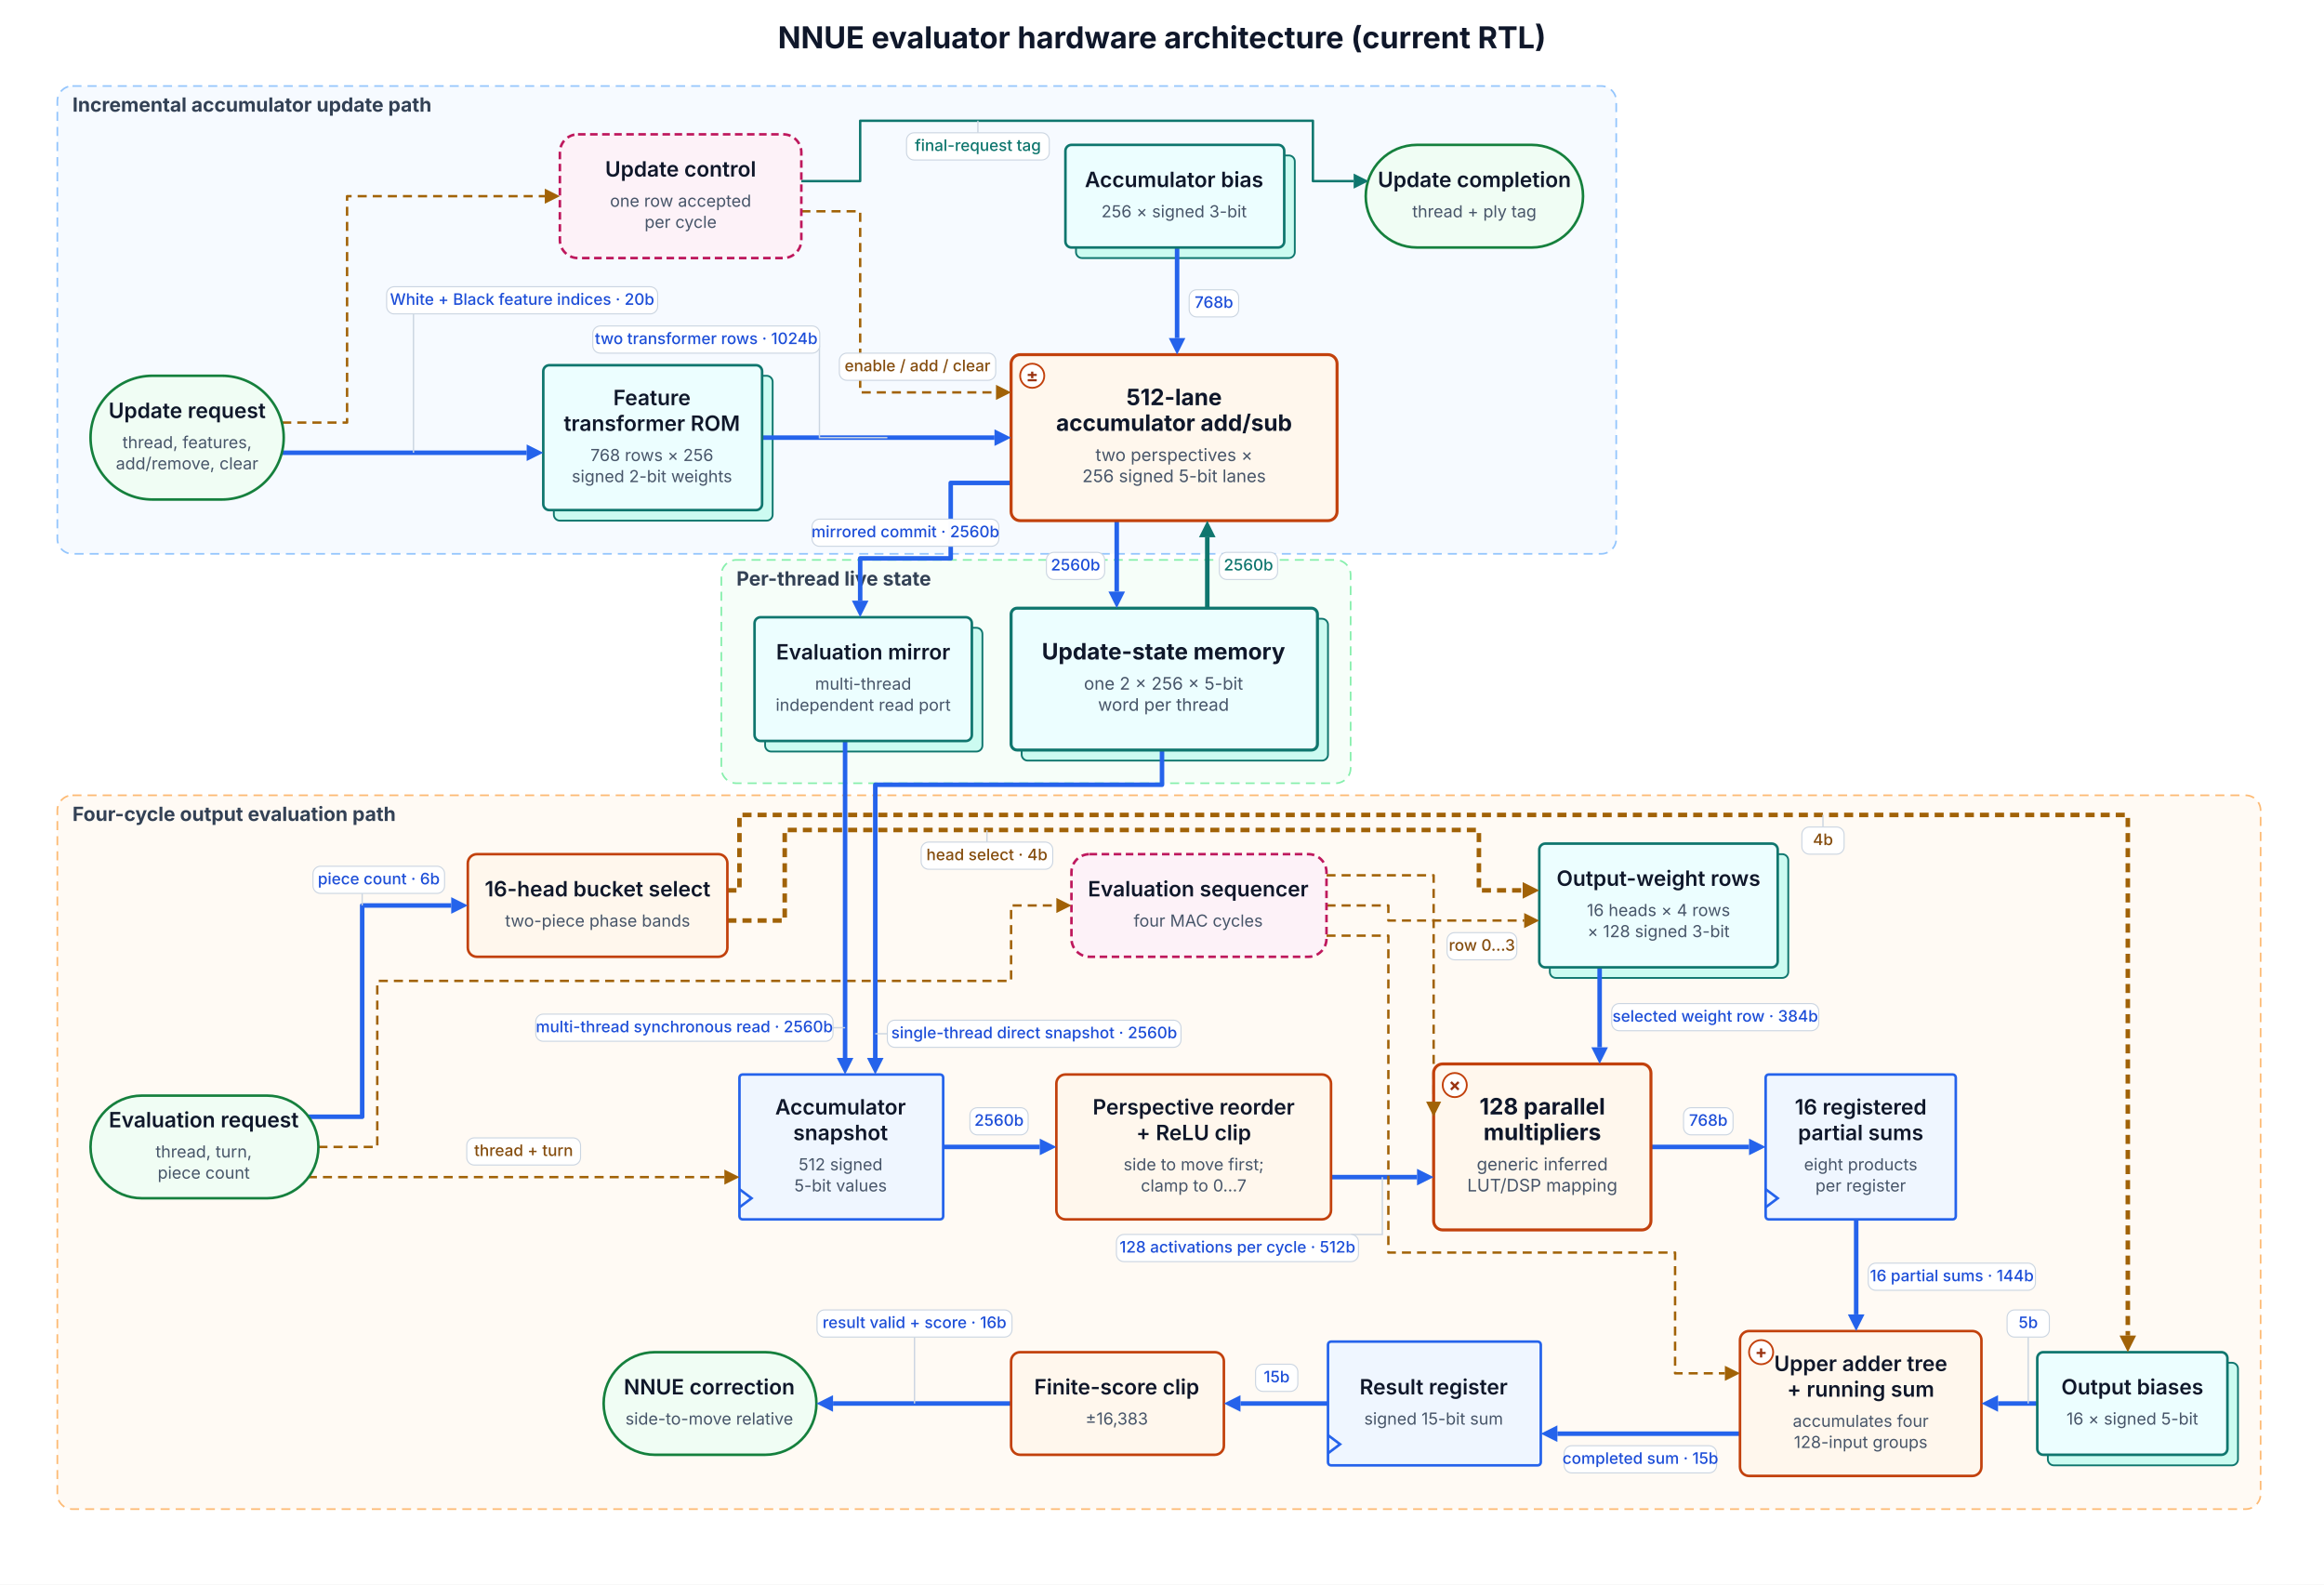
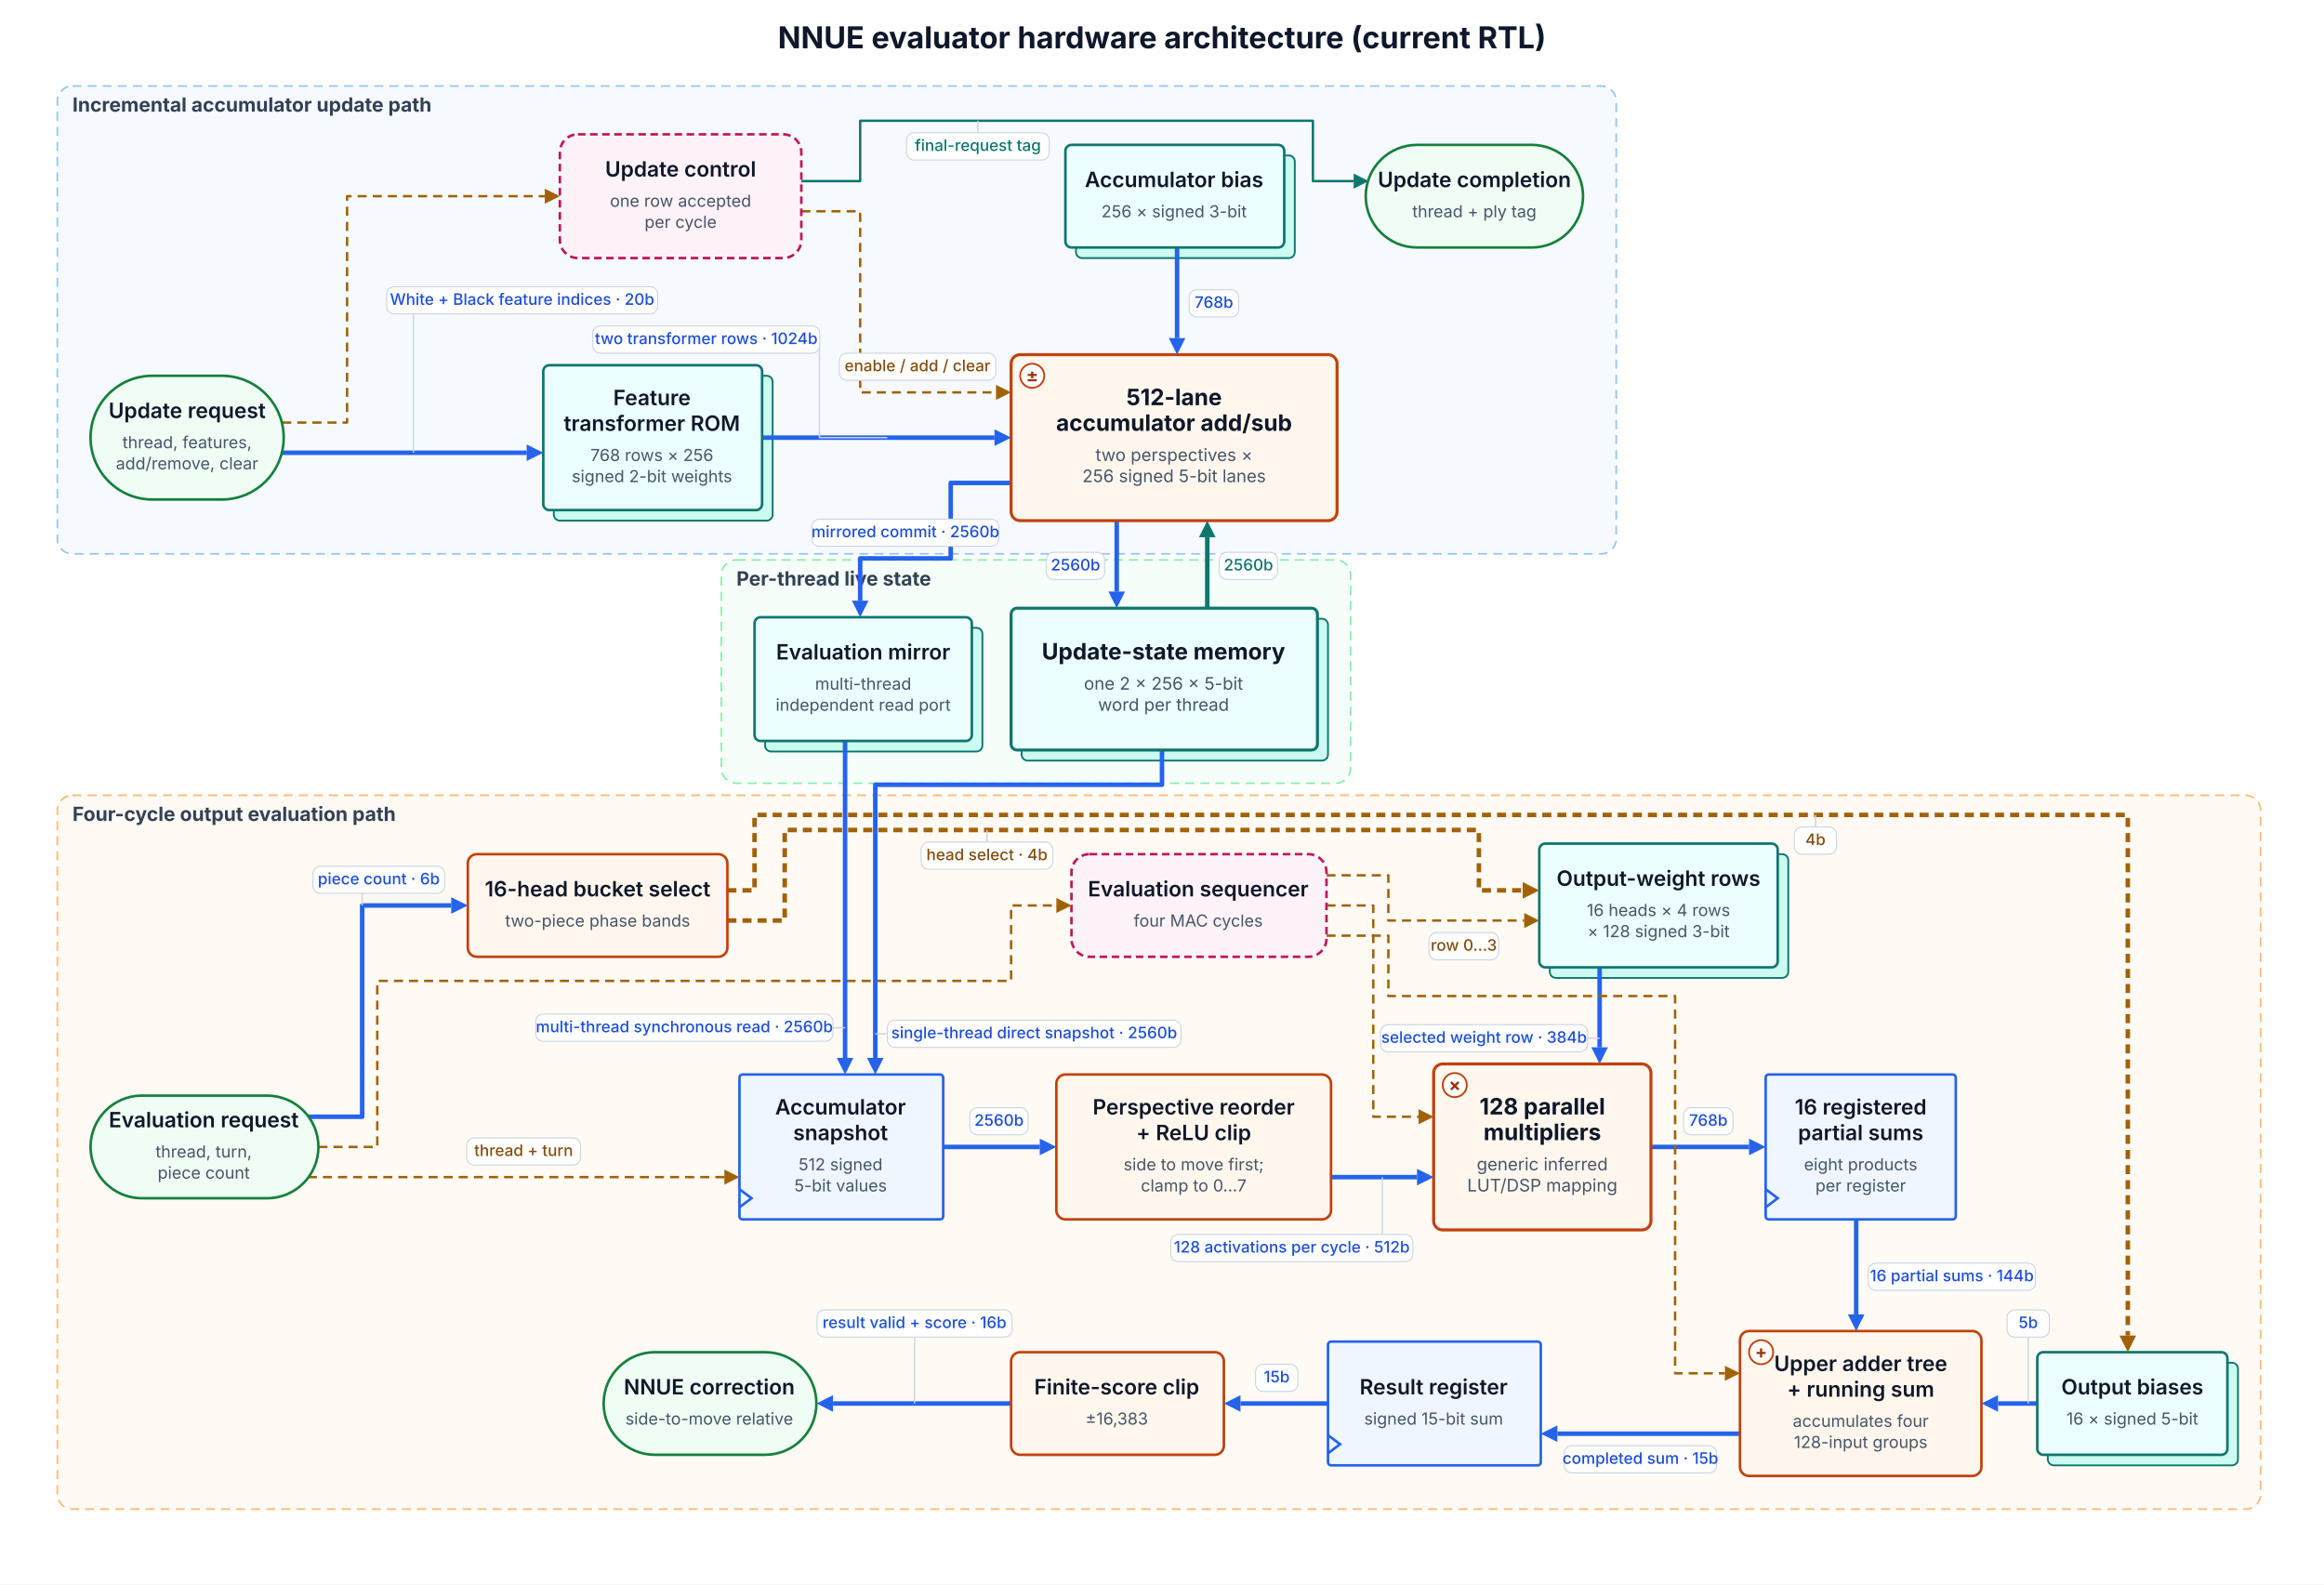
<svg xmlns="http://www.w3.org/2000/svg" role="img" aria-labelledby="diagram-title" width="1540" height="1050" viewBox="0 0 1540 1050">
  <defs>
    <style>
    .bg{fill:#ffffff}
    .title{font:650 20px Inter,"Segoe UI",Roboto,Helvetica,Arial,sans-serif;fill:#0f172a;text-anchor:middle}
    .block{fill:#f8fafc;stroke:#334155;stroke-width:1.7}
    .node.bigger .block{stroke-width:2}
    .node.smaller .block{stroke-width:1.4}
    .module{fill:#eef2ff;stroke:#4f46e5}
    .logic,.alu,.adder,.subtractor,.addsub,.multiplier,.comparator,.and,.or,.xor,.not{fill:#fff7ed;stroke:#c2410c}
    .memory-shadow{fill:#ccfbf1;stroke:#0f766e;stroke-width:1.2}
    .memory,.fifo{fill:#ecfeff;stroke:#0f766e}
    .reg,.counter{fill:#eff6ff;stroke:#2563eb}
    .fsm,.arbiter{fill:#fdf2f8;stroke:#be185d}
    .fsm{stroke-dasharray:5 3}
    .mux,.demux{fill:#fefce8;stroke:#a16207}
    .io{fill:#f0fdf4;stroke:#15803d}
    .symbol-line{fill:none;stroke:#64748b;stroke-width:1.2}
    .clock-glyph{stroke:#2563eb;stroke-width:1.7}
    .operator-badge{fill:#fff;stroke:#c2410c;stroke-width:1.2}
    .operator{font:700 12px Inter,"Segoe UI",Roboto,Helvetica,Arial,sans-serif;fill:#9a3412;text-anchor:middle}
    .operator.alu-operator{font-size:9px}
    .block-label{font:600 14px Inter,"Segoe UI",Roboto,Helvetica,Arial,sans-serif;fill:#0f172a;text-anchor:middle}
    .block-label.bigger{font-size:15px;font-weight:650}
    .block-label.smaller{font-size:13px;font-weight:550}
    .subtitle{font:11px Inter,"Segoe UI",Roboto,Helvetica,Arial,sans-serif;fill:#475569;text-anchor:middle}
    .subtitle.bigger{font-size:11.5px}
    .subtitle.smaller{font-size:10.5px}
    .group{fill-opacity:.58;stroke-width:1.1;stroke-dasharray:6 4}
    .group.group-0{fill:#eff6ff;stroke:#93c5fd}
    .group.group-1{fill:#f0fdf4;stroke:#86efac}
    .group.group-2{fill:#fff7ed;stroke:#fdba74}
    .group.group-3{fill:#faf5ff;stroke:#d8b4fe}
    .group-label{font:650 13px Inter,"Segoe UI",Roboto,Helvetica,Arial,sans-serif;fill:#334155}
    .edge{fill:none;stroke:#475569;stroke-width:1.6;stroke-linejoin:round;stroke-linecap:butt}
    .edge.data{stroke:#2563eb}
    .edge.bus{stroke-width:3}
    .edge.control{stroke:#a16207;stroke-dasharray:6 4}
    .edge.clock{stroke:#7c3aed;stroke-dasharray:2 3}
    .edge.response{stroke:#0f766e}
    .arrowhead{stroke:none}
    .arrowhead.data{fill:#2563eb}
    .arrowhead.control{fill:#a16207}
    .arrowhead.clock{fill:#7c3aed}
    .arrowhead.response{fill:#0f766e}
    .edge-label{font:500 10.5px Inter,"Segoe UI",Roboto,Helvetica,Arial,sans-serif;fill:#334155;text-anchor:middle}
    .edge-label.data{fill:#1d4ed8}
    .edge-label.control{fill:#854d0e}
    .edge-label.clock{fill:#6d28d9}
    .edge-label.response{fill:#0f766e}
    .edge-label-bg{fill:#fff;fill-opacity:.98;stroke:#cbd5e1;stroke-width:.7}
    .label-leader{fill:none;stroke:#cbd5e1;stroke-width:.9}
    </style>
  </defs>
  <rect x="0" y="0" width="1540" height="1050" class="bg" />
  <text x="770.0" y="32" class="title">NNUE evaluator hardware architecture (current RTL)</text>
  <rect x="38" y="57" width="1033" height="310" rx="10" class="group group-0" />
  <text x="48" y="74" class="group-label">Incremental accumulator update path</text>
  <rect x="478" y="371" width="417" height="148" rx="10" class="group group-1" />
  <text x="488" y="388" class="group-label">Per-thread live state</text>
  <rect x="38" y="527" width="1460" height="473" rx="10" class="group group-2" />
  <text x="48" y="544" class="group-label">Four-cycle output evaluation path</text>
  <rect x="367" y="249" width="145" height="96" rx="4" class="memory-shadow" />
  <rect x="713" y="103" width="145" height="68" rx="4" class="memory-shadow" />
  <rect x="677" y="410" width="203" height="94" rx="4" class="memory-shadow" />
  <rect x="507" y="416" width="144" height="82" rx="4" class="memory-shadow" />
  <rect x="1027" y="566" width="158" height="82" rx="4" class="memory-shadow" />
  <rect x="1357" y="903" width="126" height="68" rx="4" class="memory-shadow" />
  <polyline points="187,300 349,300" class="edge data bus" />
  <polyline points="187,280 230,280 230,130 361,130" class="edge control" />
  <polyline points="505,290 659,290" class="edge data bus" />
  <polyline points="780,164 780,224" class="edge data bus" />
  <polyline points="531,140 570,140 570,260 660,260" class="edge control" />
  <polyline points="800,403 800,356" class="edge response bus" />
  <polyline points="740,345 740,392" class="edge data bus" />
  <polyline points="670,320 630,320 630,370 570,370 570,398" class="edge data bus" />
  <polyline points="531,120 570,120 570,80 870,80 870,120 897,120" class="edge response" />
  <polyline points="204,740 240,740 240,600 299,600" class="edge data bus" />
  <polyline points="211,760 250,760 250,650 670,650 670,600 700,600" class="edge control" />
  <polyline points="204,780 480,780" class="edge control" />
  <polyline points="482,610 520,610 520,550 980,550 980,590 1009,590" class="edge control bus" />
-   <polyline points="482,590 490,590 490,540 1410,540 1410,885" class="edge control bus" />
+   <polyline points="482,590 500,590 500,540 1410,540 1410,885" class="edge control bus" />
  <polyline points="560,491 560,701" class="edge data bus" />
  <polyline points="770,497 770,520 580,520 580,701" class="edge data bus" />
  <polyline points="625,760 689,760" class="edge data bus" />
  <polyline points="882,780 939,780" class="edge data bus" />
  <polyline points="1060,641 1060,694" class="edge data bus" />
-   <polyline points="879,600 920,600 920,610 1010,610" class="edge control" />
-   <polyline points="879,580 950,580 950,730" class="edge control" />
+   <polyline points="879,580 920,580 920,610 1010,610" class="edge control" />
+   <polyline points="879,600 910,600 910,740 940,740" class="edge control" />
  <polyline points="1094,760 1159,760" class="edge data bus" />
  <polyline points="1230,808 1230,871" class="edge data bus" />
  <polyline points="1350,930 1324,930" class="edge data bus" />
-   <polyline points="879,620 920,620 920,830 1110,830 1110,910 1143,910" class="edge control" />
+   <polyline points="879,620 920,620 920,660 1110,660 1110,910 1143,910" class="edge control" />
  <polyline points="1153,950 1032,950" class="edge data bus" />
  <polyline points="880,930 822,930" class="edge data bus" />
  <polyline points="670,930 552,930" class="edge data bus" />
  <g class="node normal">
    <rect x="60" y="249" width="128" height="82" rx="41" class="block io" />
    <text x="124" y="277.0" class="block-label">Update request</text>
    <text x="124" y="297.0" class="subtitle">thread, features,</text>
    <text x="124" y="311.0" class="subtitle">add/remove, clear</text>
  </g>
  <g class="node normal">
    <rect x="360" y="242" width="145" height="96" rx="4" class="block memory" />
    <text x="432" y="268.5" class="block-label">Feature</text>
    <text x="432" y="285.5" class="block-label">transformer ROM</text>
    <text x="432" y="305.5" class="subtitle">768 rows × 256</text>
    <text x="432" y="319.5" class="subtitle">signed 2-bit weights</text>
  </g>
  <g class="node normal">
    <rect x="706" y="96" width="145" height="68" rx="4" class="block memory" />
    <text x="778" y="124.0" class="block-label">Accumulator bias</text>
    <text x="778" y="144.0" class="subtitle">256 × signed 3-bit</text>
  </g>
  <g class="node normal">
    <rect x="371" y="89" width="160" height="82" rx="12" class="block fsm" />
    <text x="451" y="117.0" class="block-label">Update control</text>
    <text x="451" y="137.0" class="subtitle">one row accepted</text>
    <text x="451" y="151.0" class="subtitle">per cycle</text>
  </g>
  <g class="node bigger">
    <rect x="670" y="235" width="216" height="110" rx="6" class="block addsub" />
    <circle cx="684" cy="249" r="8" class="operator-badge" />
    <text x="684" y="253" class="operator">±</text>
    <text x="778" y="268.5" class="block-label bigger">512-lane</text>
    <text x="778" y="285.5" class="block-label bigger">accumulator add/sub</text>
    <text x="778" y="305.5" class="subtitle bigger">two perspectives ×</text>
    <text x="778" y="319.5" class="subtitle bigger">256 signed 5-bit lanes</text>
  </g>
  <g class="node normal">
    <rect x="905" y="96" width="144" height="68" rx="34" class="block io" />
    <text x="977" y="124.0" class="block-label">Update completion</text>
    <text x="977" y="144.0" class="subtitle">thread + ply tag</text>
  </g>
  <g class="node bigger">
    <rect x="670" y="403" width="203" height="94" rx="4" class="block memory" />
    <text x="771" y="437.0" class="block-label bigger">Update-state memory</text>
    <text x="771" y="457.0" class="subtitle bigger">one 2 × 256 × 5-bit</text>
    <text x="771" y="471.0" class="subtitle bigger">word per thread</text>
  </g>
  <g class="node normal">
    <rect x="500" y="409" width="144" height="82" rx="4" class="block memory" />
    <text x="572" y="437.0" class="block-label">Evaluation mirror</text>
    <text x="572" y="457.0" class="subtitle">multi-thread</text>
    <text x="572" y="471.0" class="subtitle">independent read port</text>
  </g>
  <g class="node normal">
    <rect x="60" y="726" width="151" height="68" rx="34" class="block io" />
    <text x="135" y="747.0" class="block-label">Evaluation request</text>
    <text x="135" y="767.0" class="subtitle">thread, turn,</text>
    <text x="135" y="781.0" class="subtitle">piece count</text>
  </g>
  <g class="node normal">
    <rect x="310" y="566" width="172" height="68" rx="6" class="block logic" />
    <text x="396" y="594.0" class="block-label">16-head bucket select</text>
    <text x="396" y="614.0" class="subtitle">two-piece phase bands</text>
  </g>
  <g class="node normal">
    <rect x="490" y="712" width="135" height="96" rx="2" class="block reg" />
    <polyline points="490,788 498,794 490,800" class="symbol-line clock-glyph" />
    <text x="557" y="738.5" class="block-label">Accumulator</text>
    <text x="557" y="755.5" class="block-label">snapshot</text>
    <text x="557" y="775.5" class="subtitle">512 signed</text>
    <text x="557" y="789.5" class="subtitle">5-bit values</text>
  </g>
  <g class="node normal">
    <rect x="700" y="712" width="182" height="96" rx="6" class="block logic" />
    <text x="791" y="738.5" class="block-label">Perspective reorder</text>
    <text x="791" y="755.5" class="block-label">+ ReLU clip</text>
    <text x="791" y="775.5" class="subtitle">side to move first;</text>
    <text x="791" y="789.5" class="subtitle">clamp to 0…7</text>
  </g>
  <g class="node normal">
    <rect x="1020" y="559" width="158" height="82" rx="4" class="block memory" />
    <text x="1099" y="587.0" class="block-label">Output-weight rows</text>
    <text x="1099" y="607.0" class="subtitle">16 heads × 4 rows</text>
    <text x="1099" y="621.0" class="subtitle">× 128 signed 3-bit</text>
  </g>
  <g class="node normal">
    <rect x="710" y="566" width="169" height="68" rx="12" class="block fsm" />
    <text x="794" y="594.0" class="block-label">Evaluation sequencer</text>
    <text x="794" y="614.0" class="subtitle">four MAC cycles</text>
  </g>
  <g class="node bigger">
    <rect x="950" y="705" width="144" height="110" rx="6" class="block multiplier" />
    <circle cx="964" cy="719" r="8" class="operator-badge" />
    <text x="964" y="723" class="operator">×</text>
    <text x="1022" y="738.5" class="block-label bigger">128 parallel</text>
    <text x="1022" y="755.5" class="block-label bigger">multipliers</text>
    <text x="1022" y="775.5" class="subtitle bigger">generic inferred</text>
    <text x="1022" y="789.5" class="subtitle bigger">LUT/DSP mapping</text>
  </g>
  <g class="node normal">
    <rect x="1170" y="712" width="126" height="96" rx="2" class="block reg" />
    <polyline points="1170,788 1178,794 1170,800" class="symbol-line clock-glyph" />
    <text x="1233" y="738.5" class="block-label">16 registered</text>
    <text x="1233" y="755.5" class="block-label">partial sums</text>
    <text x="1233" y="775.5" class="subtitle">eight products</text>
    <text x="1233" y="789.5" class="subtitle">per register</text>
  </g>
  <g class="node normal">
    <rect x="1350" y="896" width="126" height="68" rx="4" class="block memory" />
    <text x="1413" y="924.0" class="block-label">Output biases</text>
    <text x="1413" y="944.0" class="subtitle">16 × signed 5-bit</text>
  </g>
  <g class="node normal">
    <rect x="1153" y="882" width="160" height="96" rx="6" class="block adder" />
    <circle cx="1167" cy="896" r="8" class="operator-badge" />
    <text x="1167" y="900" class="operator">+</text>
    <text x="1233" y="908.5" class="block-label">Upper adder tree</text>
    <text x="1233" y="925.5" class="block-label">+ running sum</text>
    <text x="1233" y="945.5" class="subtitle">accumulates four</text>
    <text x="1233" y="959.5" class="subtitle">128-input groups</text>
  </g>
  <g class="node normal">
    <rect x="880" y="889" width="141" height="82" rx="2" class="block reg" />
    <polyline points="880,951 888,957 880,963" class="symbol-line clock-glyph" />
    <text x="950" y="924.0" class="block-label">Result register</text>
    <text x="950" y="944.0" class="subtitle">signed 15-bit sum</text>
  </g>
  <g class="node normal">
    <rect x="670" y="896" width="141" height="68" rx="6" class="block logic" />
    <text x="740" y="924.0" class="block-label">Finite-score clip</text>
    <text x="740" y="944.0" class="subtitle">±16,383</text>
  </g>
  <g class="node normal">
    <rect x="400" y="896" width="141" height="68" rx="34" class="block io" />
    <text x="470" y="924.0" class="block-label">NNUE correction</text>
    <text x="470" y="944.0" class="subtitle">side-to-move relative</text>
  </g>
  <polygon points="349,305.5 360,300 349,294.5" class="arrowhead data bus" />
  <polygon points="361,135 371,130 361,125" class="arrowhead control" />
  <polygon points="659,295.5 670,290 659,284.5" class="arrowhead data bus" />
  <polygon points="774.5,224 780,235 785.5,224" class="arrowhead data bus" />
  <polygon points="660,265 670,260 660,255" class="arrowhead control" />
  <polygon points="805.5,356 800,345 794.5,356" class="arrowhead response bus" />
  <polygon points="734.5,392 740,403 745.5,392" class="arrowhead data bus" />
  <polygon points="564.5,398 570,409 575.5,398" class="arrowhead data bus" />
  <polygon points="897,125 907,120 897,115" class="arrowhead response" />
  <polygon points="299,605.5 310,600 299,594.5" class="arrowhead data bus" />
  <polygon points="700,605 710,600 700,595" class="arrowhead control" />
  <polygon points="480,785 490,780 480,775" class="arrowhead control" />
  <polygon points="1009,595.5 1020,590 1009,584.5" class="arrowhead control bus" />
  <polygon points="1404.5,885 1410,896 1415.5,885" class="arrowhead control bus" />
  <polygon points="554.5,701 560,712 565.5,701" class="arrowhead data bus" />
  <polygon points="574.5,701 580,712 585.5,701" class="arrowhead data bus" />
  <polygon points="689,765.5 700,760 689,754.5" class="arrowhead data bus" />
  <polygon points="939,785.5 950,780 939,774.5" class="arrowhead data bus" />
  <polygon points="1054.5,694 1060,705 1065.5,694" class="arrowhead data bus" />
  <polygon points="1010,615 1020,610 1010,605" class="arrowhead control" />
-   <polygon points="945,730 950,740 955,730" class="arrowhead control" />
+   <polygon points="940,745 950,740 940,735" class="arrowhead control" />
  <polygon points="1159,765.5 1170,760 1159,754.5" class="arrowhead data bus" />
  <polygon points="1224.5,871 1230,882 1235.5,871" class="arrowhead data bus" />
  <polygon points="1324,924.5 1313,930 1324,935.5" class="arrowhead data bus" />
  <polygon points="1143,915 1153,910 1143,905" class="arrowhead control" />
  <polygon points="1032,944.5 1021,950 1032,955.5" class="arrowhead data bus" />
  <polygon points="822,924.5 811,930 822,935.5" class="arrowhead data bus" />
  <polygon points="552,924.5 541,930 552,935.5" class="arrowhead data bus" />
  <polyline points="274,300 274,208" class="label-leader" />
  <rect x="256.2" y="190.0" width="179.6" height="18.0" rx="5" class="edge-label-bg" />
  <text x="346.0" y="202.0" class="edge-label data">White + Black feature indices · 20b</text>
  <polyline points="588,290 543,290 543,229" class="label-leader" />
  <rect x="392.8" y="216.0" width="150.4" height="18.0" rx="5" class="edge-label-bg" />
  <text x="468.0" y="228.0" class="edge-label data">two transformer rows · 1024b</text>
  <rect x="788.0" y="192.0" width="32.8" height="18.0" rx="5" class="edge-label-bg" />
  <text x="804.4" y="204.0" class="edge-label data">768b</text>
  <rect x="556.2" y="234.0" width="103.6" height="18.0" rx="5" class="edge-label-bg" />
  <text x="608.0" y="246.0" class="edge-label control">enable / add / clear</text>
  <rect x="808.0" y="366.0" width="38.6" height="18.0" rx="5" class="edge-label-bg" />
  <text x="827.3" y="378.0" class="edge-label response">2560b</text>
  <rect x="693.4" y="366.0" width="38.6" height="18.0" rx="5" class="edge-label-bg" />
  <text x="712.7" y="378.0" class="edge-label data">2560b</text>
  <rect x="538.1" y="344.0" width="123.8" height="18.0" rx="5" class="edge-label-bg" />
  <text x="600.0" y="356.0" class="edge-label data">mirrored commit · 2560b</text>
  <polyline points="648,80 648,88" class="label-leader" />
  <rect x="600.7" y="88.0" width="94.6" height="18.0" rx="5" class="edge-label-bg" />
  <text x="648.0" y="100.0" class="edge-label response">final-request tag</text>
  <polyline points="240,600 240,592" class="label-leader" />
  <rect x="207.4" y="574.0" width="87.2" height="18.0" rx="5" class="edge-label-bg" />
  <text x="251.0" y="586.0" class="edge-label data">piece count · 6b</text>
  <rect x="309.3" y="754.0" width="75.4" height="18.0" rx="5" class="edge-label-bg" />
  <text x="347.0" y="766.0" class="edge-label control">thread + turn</text>
  <polyline points="654,550 654,558" class="label-leader" />
  <rect x="610.4" y="558.0" width="87.2" height="18.0" rx="5" class="edge-label-bg" />
  <text x="654.0" y="570.0" class="edge-label control">head select · 4b</text>
-   <polyline points="1208,540 1208,548" class="label-leader" />
-   <rect x="1194.0" y="548.0" width="28.0" height="18.0" rx="5" class="edge-label-bg" />
-   <text x="1208.0" y="560.0" class="edge-label control">4b</text>
+   <polyline points="1203,540 1203,548" class="label-leader" />
+   <rect x="1189.0" y="548.0" width="28.0" height="18.0" rx="5" class="edge-label-bg" />
+   <text x="1203.0" y="560.0" class="edge-label control">4b</text>
  <polyline points="560,681 552,681" class="label-leader" />
  <rect x="355.0" y="672.0" width="197.0" height="18.0" rx="5" class="edge-label-bg" />
  <text x="453.5" y="684.0" class="edge-label data">multi-thread synchronous read · 2560b</text>
  <polyline points="580,685 588,685" class="label-leader" />
  <rect x="588.0" y="676.0" width="194.6" height="18.0" rx="5" class="edge-label-bg" />
  <text x="685.3" y="688.0" class="edge-label data">single-thread direct snapshot · 2560b</text>
  <rect x="642.7" y="734.0" width="38.6" height="18.0" rx="5" class="edge-label-bg" />
  <text x="662.0" y="746.0" class="edge-label data">2560b</text>
-   <polyline points="916,780 916,818 895,818" class="label-leader" />
-   <rect x="739.8" y="818.0" width="160.4" height="18.0" rx="5" class="edge-label-bg" />
-   <text x="820.0" y="830.0" class="edge-label data">128 activations per cycle · 512b</text>
-   <rect x="1068.0" y="665.0" width="137.2" height="18.0" rx="5" class="edge-label-bg" />
-   <text x="1136.6" y="677.0" class="edge-label data">selected weight row · 384b</text>
-   <rect x="958.9" y="618.0" width="46.2" height="18.0" rx="5" class="edge-label-bg" />
-   <text x="982.0" y="630.0" class="edge-label control">row 0…3</text>
+   <polyline points="916,780 916,818" class="label-leader" />
+   <rect x="775.8" y="818.0" width="160.4" height="18.0" rx="5" class="edge-label-bg" />
+   <text x="856.0" y="830.0" class="edge-label data">128 activations per cycle · 512b</text>
+   <polyline points="1060,688 1052,688" class="label-leader" />
+   <rect x="914.8" y="679.0" width="137.2" height="18.0" rx="5" class="edge-label-bg" />
+   <text x="983.4" y="691.0" class="edge-label data">selected weight row · 384b</text>
+   <rect x="946.9" y="618.0" width="46.2" height="18.0" rx="5" class="edge-label-bg" />
+   <text x="970.0" y="630.0" class="edge-label control">row 0…3</text>
  <rect x="1115.6" y="734.0" width="32.8" height="18.0" rx="5" class="edge-label-bg" />
  <text x="1132.0" y="746.0" class="edge-label data">768b</text>
  <rect x="1238.0" y="837.0" width="110.8" height="18.0" rx="5" class="edge-label-bg" />
  <text x="1293.4" y="849.0" class="edge-label data">16 partial sums · 144b</text>
  <polyline points="1344,930 1344,886" class="label-leader" />
  <rect x="1330.0" y="868.0" width="28.0" height="18.0" rx="5" class="edge-label-bg" />
  <text x="1344.0" y="880.0" class="edge-label data">5b</text>
  <rect x="1036.5" y="958.0" width="101.0" height="18.0" rx="5" class="edge-label-bg" />
  <text x="1087.0" y="970.0" class="edge-label data">completed sum · 15b</text>
  <rect x="832.0" y="904.0" width="28.0" height="18.0" rx="5" class="edge-label-bg" />
  <text x="846.0" y="916.0" class="edge-label data">15b</text>
  <polyline points="606,930 606,886" class="label-leader" />
  <rect x="541.4" y="868.0" width="129.2" height="18.0" rx="5" class="edge-label-bg" />
  <text x="606.0" y="880.0" class="edge-label data">result valid + score · 16b</text>
</svg>
